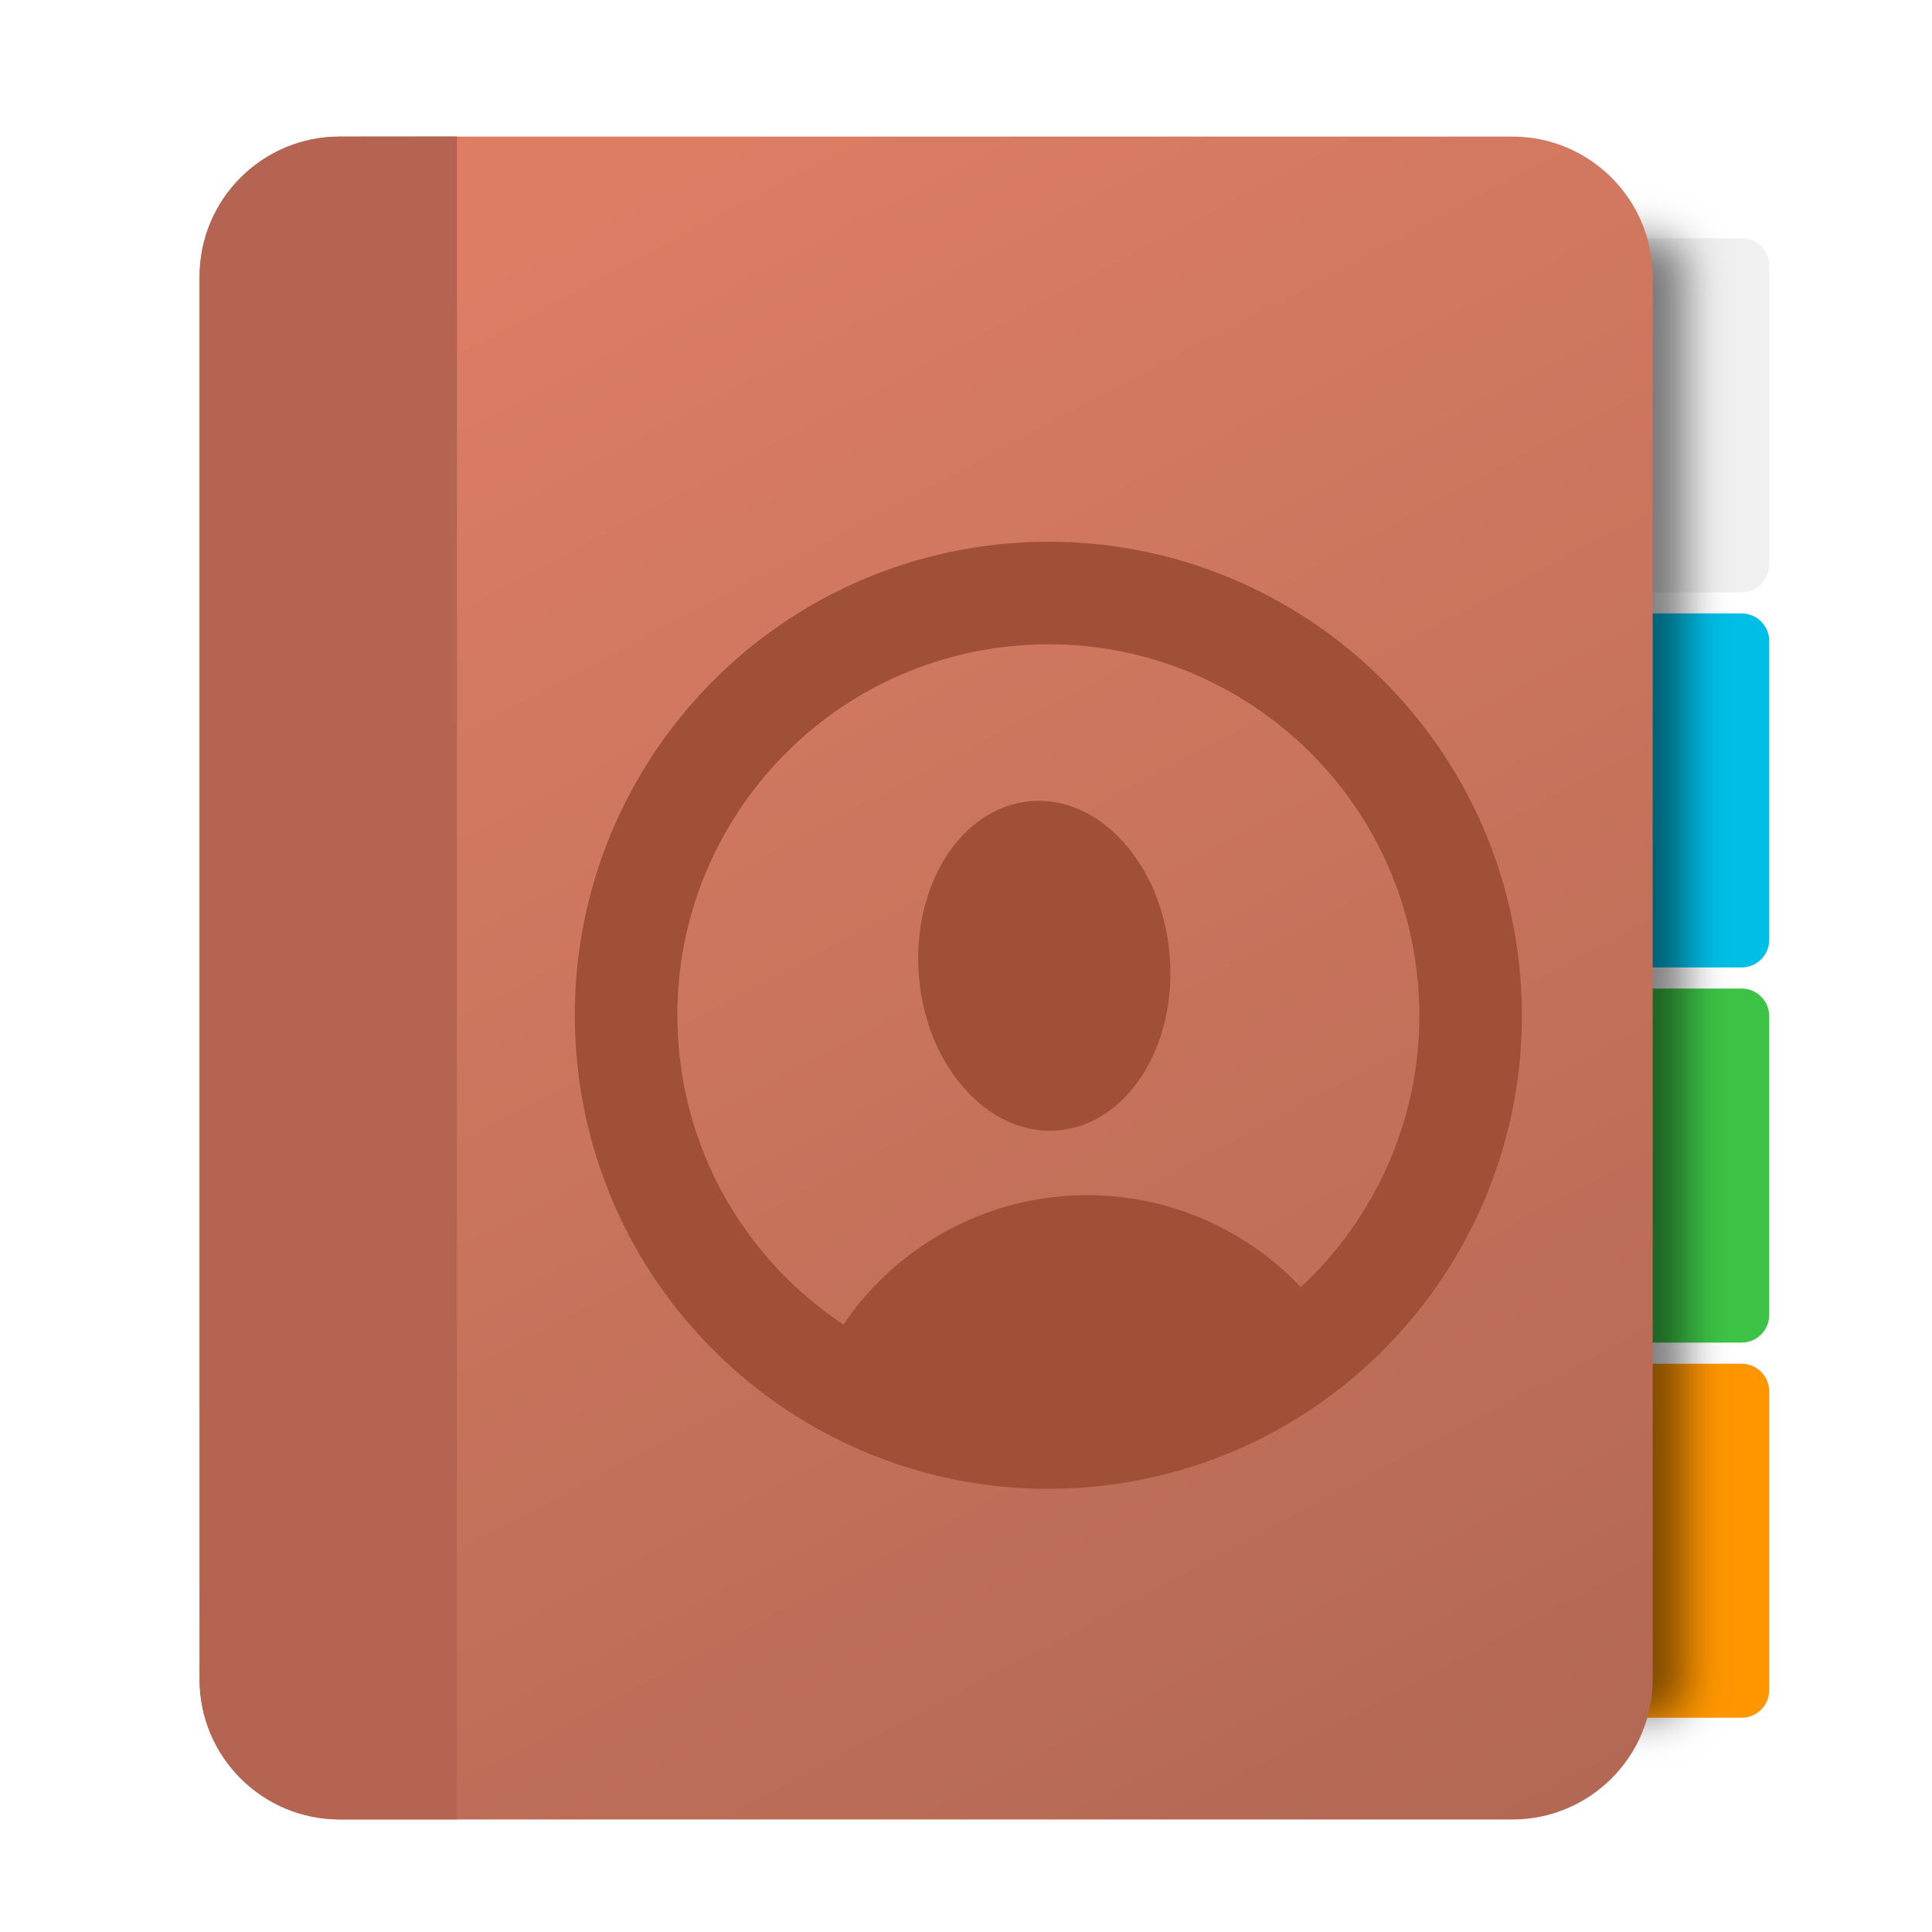
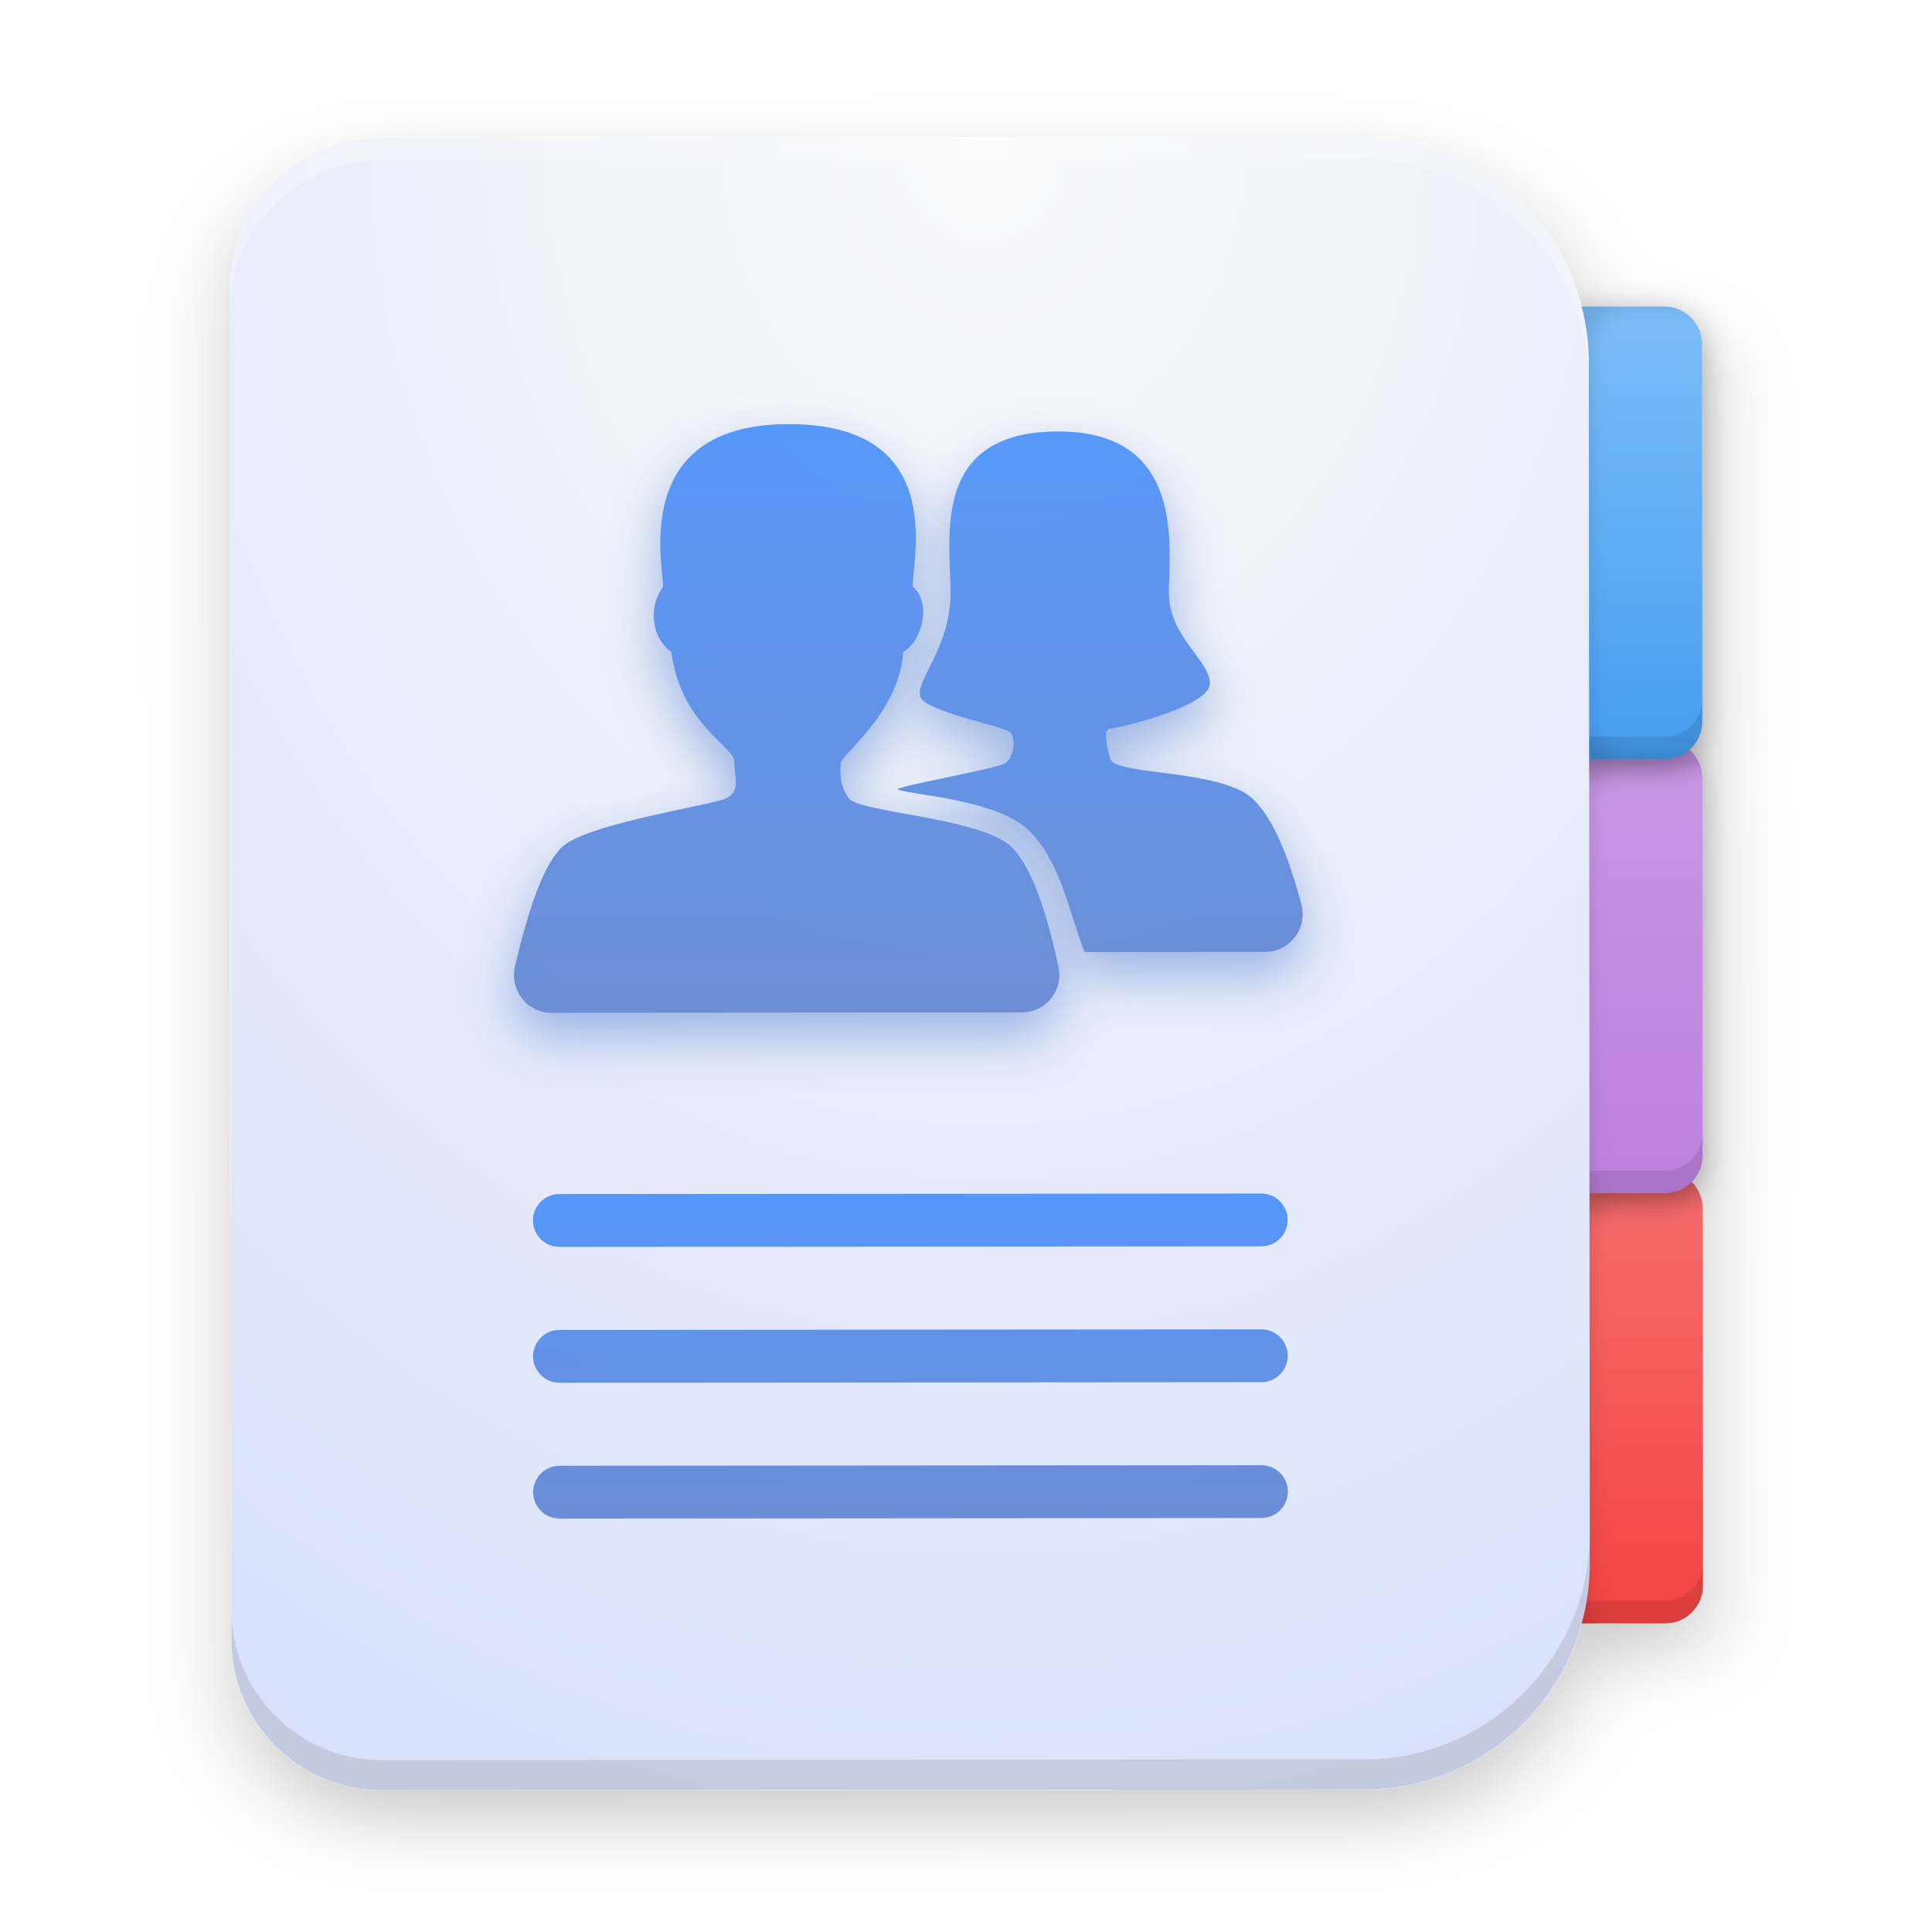
- <svg xmlns="http://www.w3.org/2000/svg" width="64" height="64" version="1.1" viewBox="0 0 16.933 16.933">
-   <defs>
-     <linearGradient id="linearGradient848" x1="-168.88" x2="-177.2" y1="1.35" y2="-16.855" gradientTransform="matrix(.87524 0 0 1.0136 163.45 17.229)" gradientUnits="userSpaceOnUse">
-       <stop stop-color="#aa6450" offset="0" />
-       <stop stop-color="#dc7d64" offset="1" />
+ <svg xmlns="http://www.w3.org/2000/svg" xmlns:xlink="http://www.w3.org/1999/xlink" width="512" height="512" viewBox="0 0 512 512" version="1.1" id="svg187">
+   <defs id="defs157">
+     <filter id="deepin-contacts-a" width="129.7%" height="124.7%" x="-13.8%" y="-12.3%" filterUnits="objectBoundingBox">
+       <feOffset dy="8" in="SourceAlpha" result="shadowOffsetOuter1" id="feOffset2" />
+       <feGaussianBlur in="shadowOffsetOuter1" result="shadowBlurOuter1" stdDeviation="10" id="feGaussianBlur4" />
+       <feComposite in="shadowBlurOuter1" in2="SourceAlpha" operator="out" result="shadowBlurOuter1" id="feComposite6" />
+       <feColorMatrix in="shadowBlurOuter1" result="shadowMatrixOuter1" values="0 0 0 0 0   0 0 0 0 0   0 0 0 0 0  0 0 0 0.2 0" id="feColorMatrix8" />
+       <feMerge id="feMerge14">
+         <feMergeNode in="shadowMatrixOuter1" id="feMergeNode10" />
+         <feMergeNode in="SourceGraphic" id="feMergeNode12" />
+       </feMerge>
+     </filter>
+     <linearGradient id="deepin-contacts-b" x1="514.126" x2="514.126" y1="192.126" y2="276.269" gradientTransform="scale(0.7011895,1.426148)" gradientUnits="userSpaceOnUse">
+       <stop offset="0%" stop-color="#F66D6D" id="stop17" />
+       <stop offset="100%" stop-color="#F44343" id="stop19" />
    </linearGradient>
-     <filter id="filter892" x="-.327" y="-.033" width="1.653" height="1.066" color-interpolation-filters="sRGB">
-       <feGaussianBlur stdDeviation="0.191" />
+     <rect id="deepin-contacts-c" width="59" height="120" x="331" y="274" rx="10" />
+     <filter id="deepin-contacts-d" width="157.6%" height="128.3%" x="-28.8%" y="-14.2%" filterUnits="objectBoundingBox">
+       <feGaussianBlur in="SourceAlpha" result="shadowBlurInner1" stdDeviation="2.5" id="feGaussianBlur23" />
+       <feOffset dx="29" dy="7" in="shadowBlurInner1" result="shadowOffsetInner1" id="feOffset25" />
+       <feComposite in="shadowOffsetInner1" in2="SourceAlpha" k2="-1" k3="1" operator="arithmetic" result="shadowInnerInner1" id="feComposite27" />
+       <feColorMatrix in="shadowInnerInner1" result="shadowMatrixInner1" values="0 0 0 0 0   0 0 0 0 0   0 0 0 0 0  0 0 0 0.13 0" id="feColorMatrix29" />
+       <feOffset dy="-6" in="SourceAlpha" result="shadowOffsetInner2" id="feOffset31" />
+       <feComposite in="shadowOffsetInner2" in2="SourceAlpha" k2="-1" k3="1" operator="arithmetic" result="shadowInnerInner2" id="feComposite33" />
+       <feColorMatrix in="shadowInnerInner2" result="shadowMatrixInner2" values="0 0 0 0 0   0 0 0 0 0   0 0 0 0 0  0 0 0 0.1 0" id="feColorMatrix35" />
+       <feMerge id="feMerge41">
+         <feMergeNode in="shadowMatrixInner1" id="feMergeNode37" />
+         <feMergeNode in="shadowMatrixInner2" id="feMergeNode39" />
+       </feMerge>
    </filter>
+     <linearGradient id="deepin-contacts-g" x1="514.126" x2="514.126" y1="118.652" y2="195.505" gradientTransform="scale(0.7011895,1.426148)" gradientUnits="userSpaceOnUse">
+       <stop offset="0%" stop-color="#C896E5" id="stop44" />
+       <stop offset="100%" stop-color="#BD80DF" id="stop46" />
+     </linearGradient>
+     <rect id="deepin-contacts-f" width="59" height="120" x="331" y="160" rx="10" />
+     <filter id="deepin-contacts-e" width="144.1%" height="121.7%" x="-22%" y="-9.2%" filterUnits="objectBoundingBox">
+       <feOffset dy="2" in="SourceAlpha" result="shadowOffsetOuter1" id="feOffset50" />
+       <feGaussianBlur in="shadowOffsetOuter1" result="shadowBlurOuter1" stdDeviation="4" id="feGaussianBlur52" />
+       <feColorMatrix in="shadowBlurOuter1" values="0 0 0 0 0   0 0 0 0 0   0 0 0 0 0  0 0 0 0.3 0" id="feColorMatrix54" />
+     </filter>
+     <filter id="deepin-contacts-h" width="184.7%" height="141.7%" x="-42.4%" y="-19.2%" filterUnits="objectBoundingBox">
+       <feGaussianBlur in="SourceAlpha" result="shadowBlurInner1" stdDeviation="2.5" id="feGaussianBlur57" />
+       <feOffset dx="29" dy="7" in="shadowBlurInner1" result="shadowOffsetInner1" id="feOffset59" />
+       <feComposite in="shadowOffsetInner1" in2="SourceAlpha" k2="-1" k3="1" operator="arithmetic" result="shadowInnerInner1" id="feComposite61" />
+       <feColorMatrix in="shadowInnerInner1" result="shadowMatrixInner1" values="0 0 0 0 0   0 0 0 0 0   0 0 0 0 0  0 0 0 0.13 0" id="feColorMatrix63" />
+       <feOffset dy="-6" in="SourceAlpha" result="shadowOffsetInner2" id="feOffset65" />
+       <feComposite in="shadowOffsetInner2" in2="SourceAlpha" k2="-1" k3="1" operator="arithmetic" result="shadowInnerInner2" id="feComposite67" />
+       <feColorMatrix in="shadowInnerInner2" result="shadowMatrixInner2" values="0 0 0 0 0   0 0 0 0 0   0 0 0 0 0  0 0 0 0.1 0" id="feColorMatrix69" />
+       <feMerge id="feMerge75">
+         <feMergeNode in="shadowMatrixInner1" id="feMergeNode71" />
+         <feMergeNode in="shadowMatrixInner2" id="feMergeNode73" />
+       </feMerge>
+     </filter>
+     <linearGradient id="deepin-contacts-k" x1="514.126" x2="514.126" y1="31.554" y2="115.696" gradientTransform="scale(0.7011895,1.426148)" gradientUnits="userSpaceOnUse">
+       <stop offset="0%" stop-color="#7CBDF8" id="stop78" />
+       <stop offset="100%" stop-color="#469DF0" id="stop80" />
+     </linearGradient>
+     <rect id="deepin-contacts-j" width="59" height="120" x="331" y="45" rx="10" />
+     <filter id="deepin-contacts-i" width="144.1%" height="121.7%" x="-22%" y="-9.2%" filterUnits="objectBoundingBox">
+       <feOffset dy="2" in="SourceAlpha" result="shadowOffsetOuter1" id="feOffset84" />
+       <feGaussianBlur in="shadowOffsetOuter1" result="shadowBlurOuter1" stdDeviation="4" id="feGaussianBlur86" />
+       <feColorMatrix in="shadowBlurOuter1" values="0 0 0 0 0   0 0 0 0 0   0 0 0 0 0  0 0 0 0.3 0" id="feColorMatrix88" />
+     </filter>
+     <filter id="deepin-contacts-l" width="184.7%" height="141.7%" x="-42.4%" y="-19.2%" filterUnits="objectBoundingBox">
+       <feGaussianBlur in="SourceAlpha" result="shadowBlurInner1" stdDeviation="2.5" id="feGaussianBlur91" />
+       <feOffset dx="29" in="shadowBlurInner1" result="shadowOffsetInner1" id="feOffset93" />
+       <feComposite in="shadowOffsetInner1" in2="SourceAlpha" k2="-1" k3="1" operator="arithmetic" result="shadowInnerInner1" id="feComposite95" />
+       <feColorMatrix in="shadowInnerInner1" result="shadowMatrixInner1" values="0 0 0 0 0   0 0 0 0 0   0 0 0 0 0  0 0 0 0.13 0" id="feColorMatrix97" />
+       <feOffset dy="-6" in="SourceAlpha" result="shadowOffsetInner2" id="feOffset99" />
+       <feComposite in="shadowOffsetInner2" in2="SourceAlpha" k2="-1" k3="1" operator="arithmetic" result="shadowInnerInner2" id="feComposite101" />
+       <feColorMatrix in="shadowInnerInner2" result="shadowMatrixInner2" values="0 0 0 0 0   0 0 0 0 0   0 0 0 0 0  0 0 0 0.1 0" id="feColorMatrix103" />
+       <feMerge id="feMerge109">
+         <feMergeNode in="shadowMatrixInner1" id="feMergeNode105" />
+         <feMergeNode in="shadowMatrixInner2" id="feMergeNode107" />
+       </feMerge>
+     </filter>
+     <radialGradient id="deepin-contacts-m" cx="220.162" cy="0" r="411.198" fx="220.162" fy="0" gradientTransform="scale(0.9065968,1.103026)" gradientUnits="userSpaceOnUse">
+       <stop offset="0%" stop-color="#FAFAFA" id="stop112" />
+       <stop offset="100%" stop-color="#DAE2FB" id="stop114" />
+     </radialGradient>
+     <path id="deepin-contacts-n" d="M40,0 L300,0 C333.137,-6.08718376e-15 360,26.863 360,60 L360,378 C360,411.137 333.137,438 300,438 L40,438 C17.909,438 2.705415e-15,420.091 0,398 L0,40 C-2.705415e-15,17.909 17.909,4.05812251e-15 40,0 Z" />
+     <filter id="deepin-contacts-o" width="102.2%" height="101.8%" x="-1.1%" y="-.9%" filterUnits="objectBoundingBox">
+       <feOffset dy="-8" in="SourceAlpha" result="shadowOffsetInner1" id="feOffset118" />
+       <feComposite in="shadowOffsetInner1" in2="SourceAlpha" k2="-1" k3="1" operator="arithmetic" result="shadowInnerInner1" id="feComposite120" />
+       <feColorMatrix in="shadowInnerInner1" result="shadowMatrixInner1" values="0 0 0 0 0   0 0 0 0 0   0 0 0 0 0  0 0 0 0.1 0" id="feColorMatrix122" />
+       <feOffset dy="6" in="SourceAlpha" result="shadowOffsetInner2" id="feOffset124" />
+       <feComposite in="shadowOffsetInner2" in2="SourceAlpha" k2="-1" k3="1" operator="arithmetic" result="shadowInnerInner2" id="feComposite126" />
+       <feColorMatrix in="shadowInnerInner2" result="shadowMatrixInner2" values="0 0 0 0 1   0 0 0 0 1   0 0 0 0 1  0 0 0 0.247 0" id="feColorMatrix128" />
+       <feMerge id="feMerge134">
+         <feMergeNode in="shadowMatrixInner1" id="feMergeNode130" />
+         <feMergeNode in="shadowMatrixInner2" id="feMergeNode132" />
+       </feMerge>
+     </filter>
+     <linearGradient id="deepin-contacts-r" x1="155.083" x2="155.083" y1="87.981" y2="268.573" gradientTransform="scale(1.157644,0.8638238)" gradientUnits="userSpaceOnUse">
+       <stop offset="0%" stop-color="#3C88FB" id="stop137" />
+       <stop offset="100%" stop-color="#587ECE" id="stop139" />
+     </linearGradient>
+     <path id="deepin-contacts-q" d="M147.887,76 C189.838,76 180.797,111.109 180.797,119.072 C185.86,123.415 183.328,133.55 178.265,136.445 C177.18,152.733 161.629,163.592 161.629,166.125 C161.629,168.659 161.268,171.555 163.799,175.174 C166.331,178.794 196.348,180.241 205.751,187.118 C210.947,190.918 215.48,201.847 219.351,219.904 C219.498,220.593 219.573,221.295 219.573,222 C219.573,227.523 215.096,232 209.573,232 L209.573,232 L85.002,232 C84.24,232 83.48,231.913 82.738,231.74 C77.359,230.49 74.011,225.115 75.262,219.736 C79.571,201.199 84.129,190.326 88.938,187.118 C97.617,181.327 127.273,176.984 131.251,175.174 C135.229,173.364 133.421,169.383 133.421,165.401 C133.421,161.42 119.316,155.629 116.785,136.445 C110.998,132.102 110.998,123.777 114.615,119.072 C114.615,113.281 105.935,76 147.887,76 Z M219.361,78 C253.374,78 248.67,109.232 248.67,120.853 C248.67,132.474 259.525,138.647 259.525,144.821 C259.525,150.995 234.92,156.805 233.111,156.805 C231.301,156.805 232.025,160.8 233.111,164.795 C234.196,168.789 257.354,167.7 268.209,173.511 C274.102,176.665 279.275,186.64 283.728,203.437 C283.949,204.274 284.062,205.135 284.062,206 C284.062,211.523 279.584,216 274.062,216 L274.062,216 L226.236,216 C222.255,206.195 220.084,192.032 211.4,183.679 C202.716,175.326 179.196,174.237 176.663,172.784 C178.111,171.695 203.078,167.337 205.249,165.884 C207.42,164.432 208.144,159.711 206.696,157.895 C205.249,156.079 184.624,152.447 182.815,148.453 C181.005,144.458 190.775,135.379 190.775,120.853 C190.775,106.326 185.348,78 219.361,78 Z" />
+     <filter id="deepin-contacts-p" width="123%" height="130.8%" x="-11.5%" y="-11.5%" filterUnits="objectBoundingBox">
+       <feOffset dy="6" in="SourceAlpha" result="shadowOffsetOuter1" id="feOffset143" />
+       <feGaussianBlur in="shadowOffsetOuter1" result="shadowBlurOuter1" stdDeviation="7" id="feGaussianBlur145" />
+       <feComposite in="shadowBlurOuter1" in2="SourceAlpha" operator="out" result="shadowBlurOuter1" id="feComposite147" />
+       <feColorMatrix in="shadowBlurOuter1" values="0 0 0 0 0   0 0 0 0 0.258   0 0 0 0 0.738  0 0 0 0.35 0" id="feColorMatrix149" />
+     </filter>
+     <linearGradient id="deepin-contacts-s" x1="118.034" x2="118.034" y1="426.996" y2="558.145" gradientTransform="matrix(1.516356,0.1620086,-0.06966369,0.6520329,24.61705,-19.96638)" gradientUnits="userSpaceOnUse">
+       <stop offset="0%" stop-color="#3C88FB" id="stop152" />
+       <stop offset="100%" stop-color="#587ECE" id="stop154" />
+     </linearGradient>
  </defs>
-   <g transform="matrix(.93518 0 0 .93518 -10.125 .57864)">
-     <rect x="25.758" y="1.614" width="1.65" height="3.318" ry=".259" fill="#f0f0f0" />
-     <rect x="25.758" y="5.13" width="1.65" height="3.318" ry=".259" fill="#00bee6" />
-     <rect x="25.758" y="8.646" width="1.65" height="3.318" ry=".259" fill="#3cc346" />
-     <rect x="25.758" y="12.162" width="1.65" height="3.318" ry=".259" fill="#ff9600" />
-     <rect x="25.223" y="1.614" width="1.403" height="13.866" ry=".276" filter="url(#filter892)" opacity=".5" />
-   </g>
-   <rect x="1.749" y="1.197" width="12.736" height="14.75" ry="1.23" fill="url(#linearGradient848)" stroke-width=".942" />
-   <path d="m2.979 1.197c-0.682 0-1.23 0.549-1.23 1.23v12.289c0 0.682 0.549 1.23 1.23 1.23h1.026v-14.75z" fill="#b46450" stroke-width=".942" />
-   <g transform="matrix(.67944 0 0 .67944 -76.236 -3.6039)">
-     <ellipse transform="rotate(-4.6939)" cx="123.8" cy="27.987" rx="1.623" ry="2.131" fill="#a05037" />
-     <path d="m125.92 20.733a3.8 3.8 0 0 0-3.156 2.232 5.447 5.447 0 0 0 3.41 0.866 5.447 5.447 0 0 0 3.222-1.406 3.8 3.8 0 0 0-3.477-1.692z" fill="#a05037" />
-     <circle transform="rotate(-4.6939)" cx="123.8" cy="28.628" r="5.447" fill="none" stroke="#a05037" stroke-dashoffset=".421" stroke-width="1.323" />
+   <g transform="rotate(-6.143047,569.0254,-330.8769)" id="g185" style="fill:none;fill-rule:evenodd;filter:url(#deepin-contacts-a)">
+     <use xlink:href="#deepin-contacts-c" id="use159" style="fill:url(#deepin-contacts-b)" x="0" y="0" width="100%" height="100%" transform="rotate(6.09839,199.7202,221.0813)" />
+     <use xlink:href="#deepin-contacts-c" id="use161" style="fill:#000000;filter:url(#deepin-contacts-d)" x="0" y="0" width="100%" height="100%" transform="rotate(6.09839,199.7202,221.0813)" />
+     <use xlink:href="#deepin-contacts-f" id="use163" style="fill:#000000;filter:url(#deepin-contacts-e)" x="0" y="0" width="100%" height="100%" transform="rotate(6.09839,199.7202,221.0813)" />
+     <use xlink:href="#deepin-contacts-f" id="use165" style="fill:url(#deepin-contacts-g)" x="0" y="0" width="100%" height="100%" transform="rotate(6.09839,199.7202,221.0813)" />
+     <use xlink:href="#deepin-contacts-f" id="use167" style="fill:#000000;filter:url(#deepin-contacts-h)" x="0" y="0" width="100%" height="100%" transform="rotate(6.09839,199.7202,221.0813)" />
+     <use xlink:href="#deepin-contacts-j" id="use169" style="fill:#000000;filter:url(#deepin-contacts-i)" x="0" y="0" width="100%" height="100%" transform="rotate(6.09839,199.7202,221.0813)" />
+     <use xlink:href="#deepin-contacts-j" id="use171" style="fill:url(#deepin-contacts-k)" x="0" y="0" width="100%" height="100%" transform="rotate(6.09839,199.7202,221.0813)" />
+     <use xlink:href="#deepin-contacts-j" id="use173" style="fill:#000000;filter:url(#deepin-contacts-l)" x="0" y="0" width="100%" height="100%" transform="rotate(6.09839,199.7202,221.0813)" />
+     <use xlink:href="#deepin-contacts-n" id="use175" style="fill:url(#deepin-contacts-m)" x="0" y="0" width="100%" height="100%" transform="rotate(6.09839,199.7202,221.0813)" />
+     <use xlink:href="#deepin-contacts-n" id="use177" style="fill:#000000;filter:url(#deepin-contacts-o)" x="0" y="0" width="100%" height="100%" transform="rotate(6.09839,199.7202,221.0813)" />
+     <use xlink:href="#deepin-contacts-q" id="use179" style="fill:#000000;filter:url(#deepin-contacts-p)" x="0" y="0" width="100%" height="100%" transform="rotate(6.09839,199.7202,221.0813)" />
+     <use xlink:href="#deepin-contacts-q" id="use181" style="fill:url(#deepin-contacts-r);fill-opacity:0.85" x="0" y="0" width="100%" height="100%" transform="rotate(6.09839,199.7202,221.0813)" />
+     <path d="m 258.677,359.044 c 3.844,0.411 6.627,3.86 6.217,7.704 -0.411,3.844 -3.86,6.627 -7.704,6.217 L 72.242,353.205 c -3.844,-0.411 -6.627,-3.86 -6.217,-7.704 0.411,-3.844 3.86,-6.627 7.704,-6.217 z m 3.825,-35.796 c 3.844,0.411 6.627,3.86 6.217,7.704 -0.411,3.844 -3.86,6.627 -7.704,6.217 L 76.067,317.409 c -3.844,-0.411 -6.627,-3.86 -6.217,-7.704 0.411,-3.844 3.86,-6.627 7.704,-6.217 z m 3.825,-35.796 c 3.844,0.411 6.627,3.86 6.217,7.704 -0.411,3.844 -3.86,6.627 -7.704,6.217 L 79.891,281.612 c -3.844,-0.411 -6.627,-3.86 -6.217,-7.704 0.411,-3.844 3.86,-6.627 7.704,-6.217 z" id="path183" style="fill:url(#deepin-contacts-s);fill-opacity:0.85" />
  </g>
</svg>
